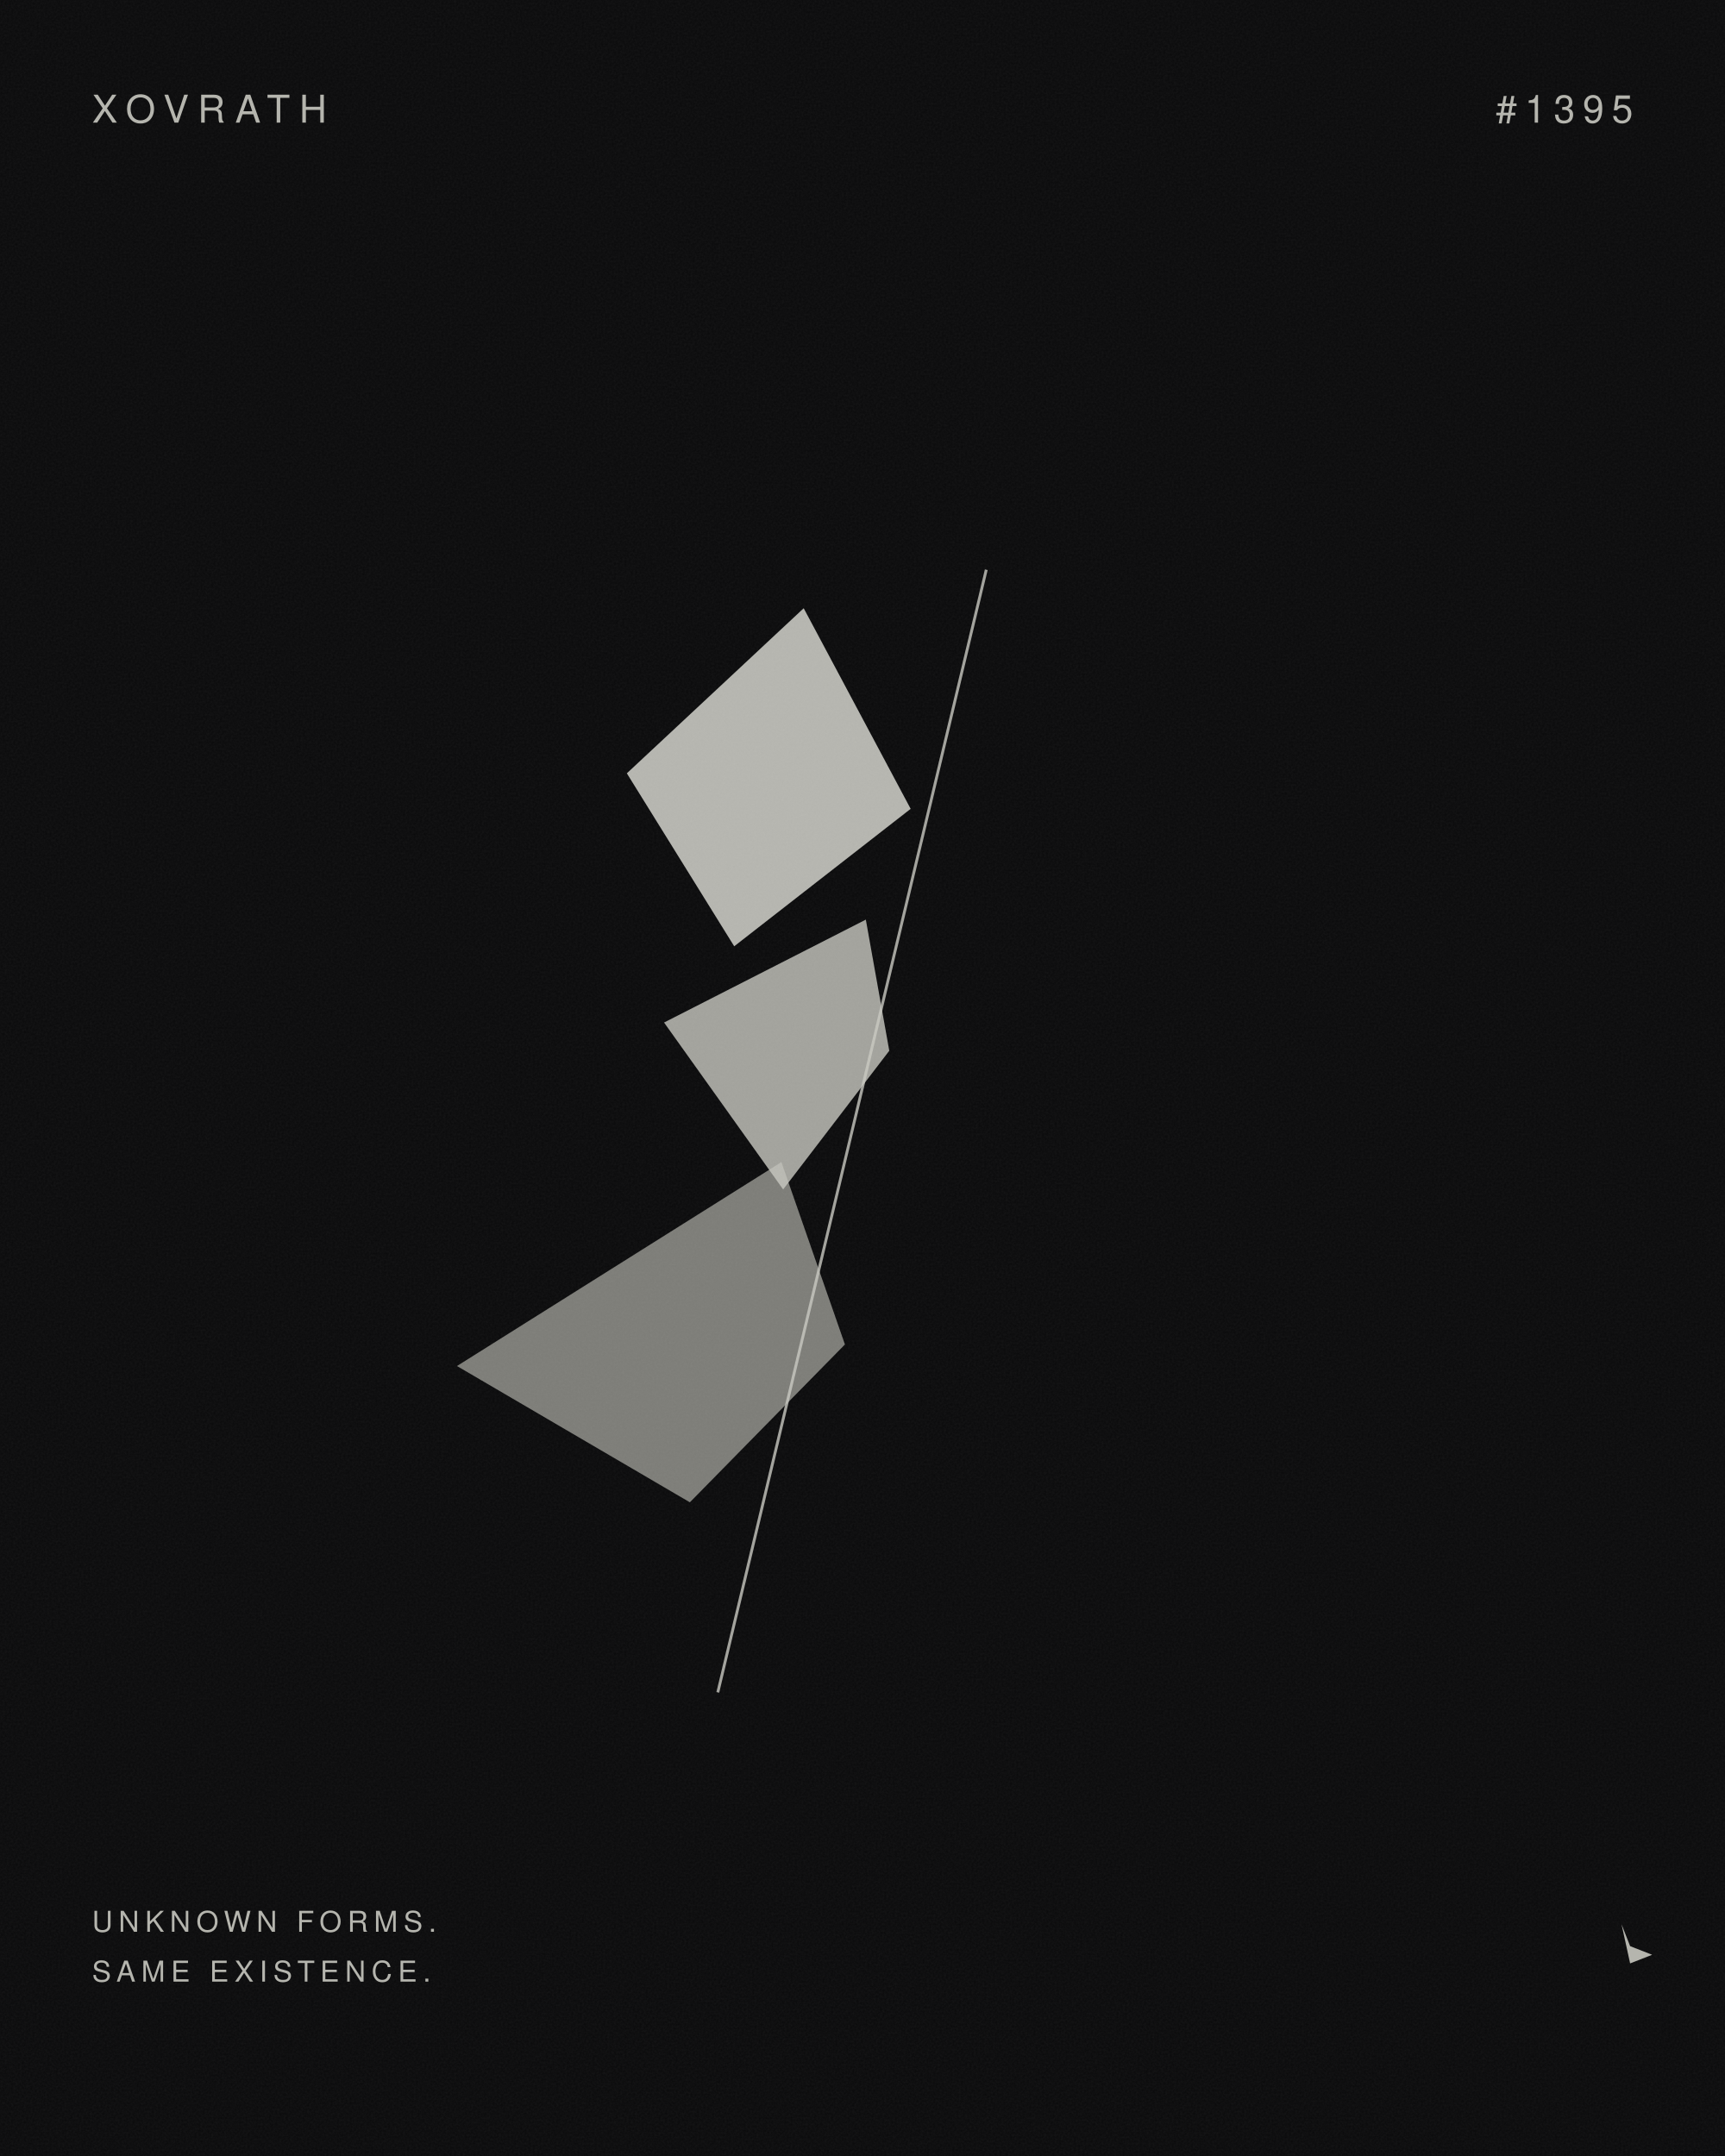
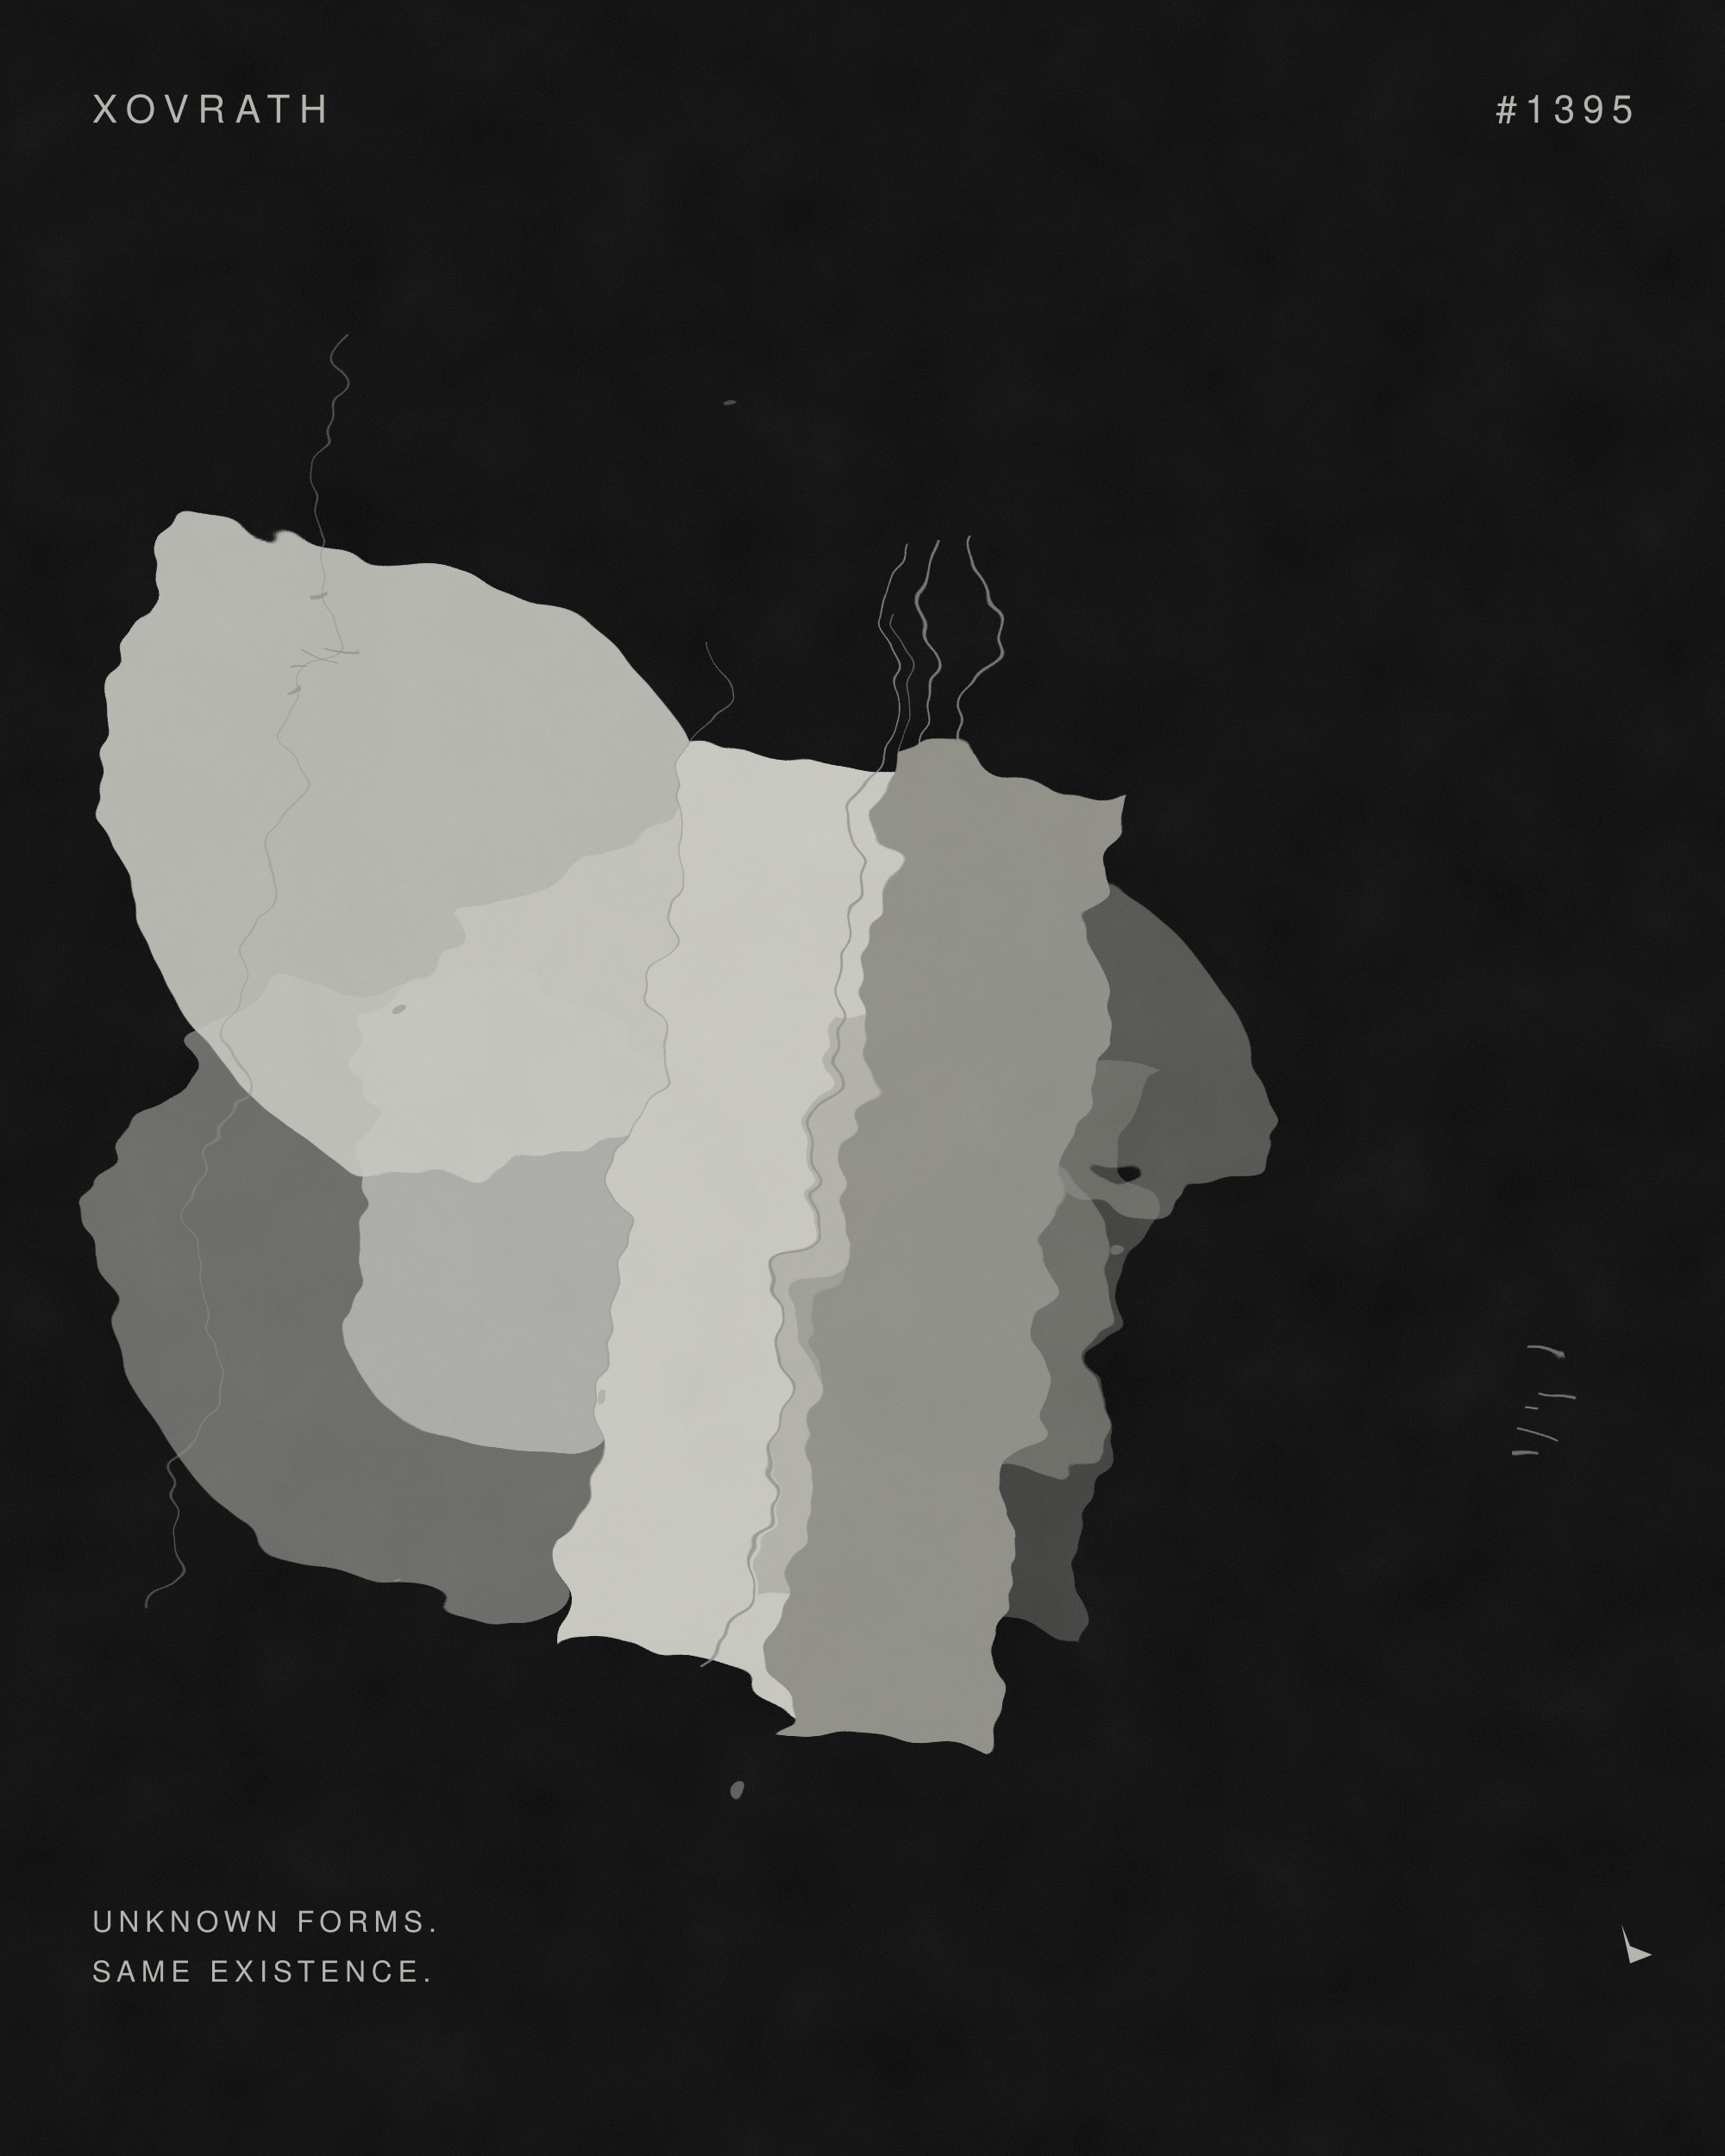
<svg xmlns="http://www.w3.org/2000/svg" viewBox="0 0 900 1125" width="900" height="1125">
+   <defs>
+     <filter id="warp" x="-20%" y="-20%" width="140%" height="140%">
+       <feTurbulence type="fractalNoise" baseFrequency="0.012 0.02" numOctaves="3" seed="37" result="n" />
+       <feDisplacementMap in="SourceGraphic" in2="n" scale="55" />
+     </filter>
+     <filter id="g">
+       <feTurbulence type="fractalNoise" baseFrequency="0.9" numOctaves="2" stitchTiles="stitch" />
+       <feColorMatrix type="saturate" values="0" />
+     </filter>
+     <filter id="g2">
+       <feTurbulence type="fractalNoise" baseFrequency="0.02" numOctaves="4" seed="3" stitchTiles="stitch" />
+       <feColorMatrix type="saturate" values="0" />
+     </filter>
+   </defs>
  <rect width="900" height="1125" fill="#0a0a0b" />
  <g transform="rotate(8.4 450 545)">
-     <polygon points="456.9,419.7 376.3,504.1 307.7,423 386.4,324.3" fill="#c9c9c2" fill-opacity="0.9" />
-     <polygon points="464.3,546.2 420.1,625.9 345.9,548.8 442.2,480.3" fill="#c9c9c2" fill-opacity="0.8" />
-     <polygon points="463.8,701.2 395.8,794.5 265.2,741.9 417.1,611.9" fill="#c9c9c2" fill-opacity="0.6" />
-     <line x1="477.7" y1="290.5" x2="424.7" y2="890.5" stroke="#c9c9c2" stroke-width="1.5" opacity="0.8" />
+     <g filter="url(#warp)">
+       <path d="M 395.9 509.8 Q 395.9 509.8 382.5 562.1 Q 369 614.4 294 634.7 Q 219 655.1 157.7 626.9 Q 96.3 598.7 60.2 523.5 Q 24.1 448.3 37.5 378.3 Q 50.8 308.3 108 323.1 Q 165.2 337.9 214.8 334.2 Q 264.4 330.6 311.1 373.7 Q 357.9 416.8 376.9 463.3 Z" fill="#c9c9c2" fill-opacity="0.9" />
+       <path d="M 520.3 646.1 Q 520.3 646.1 466.5 680.7 Q 412.6 715.2 372 745.8 Q 331.4 776.3 271.7 782.2 Q 212.1 788.1 194 681.6 Q 175.9 575.1 211.4 538.7 Q 246.9 502.4 268.4 475.5 Q 289.8 448.5 366.8 435.9 Q 443.7 423.3 476.5 476.9 Q 509.3 530.6 514.8 588.3 Z" fill="#c9c9c2" fill-opacity="0.7" />
+       <path d="M 416.3 736.5 Q 416.3 736.5 379.1 802.3 Q 342 868 300 867.5 Q 258 866.9 207.2 858.9 Q 156.4 850.8 106.5 782.7 Q 56.5 714.6 65.5 669.6 Q 74.4 624.6 156.5 570.3 Q 238.6 516 306.5 546.5 Q 374.5 577 438.4 603.9 Q 502.3 630.7 459.3 683.6 Z" fill="#c9c9c2" fill-opacity="0.5" />
+       <rect x="342.2" y="405.9" width="136.6" height="475.8" fill="#c9c9c2" />
+       <line x1="342.2" y1="352.6" x2="342.2" y2="828.3" stroke="#8f8f88" stroke-width="1" opacity="0.6" />
+       <rect x="450.4" y="395.5" width="116.2" height="505" fill="#8f8f88" />
+       <line x1="450.4" y1="337.9" x2="450.4" y2="843" stroke="#8f8f88" stroke-width="1" opacity="0.6" />
+       <line x1="482.9" y1="290.5" x2="531.6" y2="890.5" stroke="#8f8f88" stroke-width="1.5" opacity="0.8" />
+       <line x1="462.5" y1="290.5" x2="487.9" y2="890.5" stroke="#8f8f88" stroke-width="1.5" opacity="0.8" />
+       <line x1="442.1" y1="290.5" x2="426.1" y2="890.5" stroke="#8f8f88" stroke-width="1.5" opacity="0.8" />
+       <rect x="430.6" y="529.7" width="169.5" height="300.2" fill="#8f8f88" fill-opacity="0.4" />
+       <path d="M 671.8 553.7 Q 671.8 553.7 627.6 582.9 Q 583.3 612.1 559.7 604 Q 536 596 516.4 574.4 Q 496.8 552.9 496.7 512.8 Q 496.6 472.8 524.7 452.8 Q 552.9 432.8 589.9 455.6 Q 626.9 478.4 649.4 516 Z" fill="#8f8f88" fill-opacity="0.55" />
+       <path d="M 599.7 714.6 Q 599.7 714.6 588.1 745 Q 576.5 775.4 519.1 761.2 Q 461.7 747 446.4 712 Q 431.2 677.1 444.2 659 Q 457.3 640.9 495.7 617.2 Q 534 593.5 562 597.5 Q 590.1 601.5 594.9 658 Z" fill="#8f8f88" fill-opacity="0.55" />
+       <line x1="132.7" y1="220" x2="132.7" y2="900" stroke="#8f8f88" stroke-width="1" opacity="0.5" />
+       <line x1="124.7" y1="350.1" x2="136.8" y2="350.1" stroke="#8f8f88" stroke-width="1.5" opacity="0.75" />
+       <line x1="124.7" y1="364.1" x2="143.3" y2="364.1" stroke="#8f8f88" stroke-width="1.5" opacity="0.75" />
+       <line x1="124.7" y1="378.1" x2="140.1" y2="378.1" stroke="#8f8f88" stroke-width="1.5" opacity="0.75" />
+       <line x1="124.7" y1="392.1" x2="134.7" y2="392.1" stroke="#8f8f88" stroke-width="1.5" opacity="0.75" />
+       <line x1="124.7" y1="406.1" x2="135.5" y2="406.1" stroke="#8f8f88" stroke-width="1.5" opacity="0.75" />
+       <line x1="816.9" y1="651" x2="835.3" y2="651" stroke="#8f8f88" stroke-width="1.5" opacity="0.75" />
+       <line x1="816.9" y1="665" x2="836.8" y2="665" stroke="#8f8f88" stroke-width="1.5" opacity="0.75" />
+       <line x1="816.9" y1="679" x2="823.8" y2="679" stroke="#8f8f88" stroke-width="1.5" opacity="0.75" />
+       <line x1="816.9" y1="693" x2="835.2" y2="693" stroke="#8f8f88" stroke-width="1.5" opacity="0.75" />
+       <line x1="816.9" y1="707" x2="832.4" y2="707" stroke="#8f8f88" stroke-width="1.5" opacity="0.75" />
+       <circle cx="593.7" cy="628.5" r="3.5" fill="#8f8f88" opacity="0.5" />
+       <circle cx="436.9" cy="933.7" r="4.6" fill="#8f8f88" opacity="0.6" />
+       <circle cx="342.8" cy="234" r="3.1" fill="#8f8f88" opacity="0.4" />
+       <circle cx="256.9" cy="862.8" r="1.6" fill="#8f8f88" opacity="0.8" />
+       <circle cx="518.3" cy="581.8" r="3.6" fill="#8f8f88" opacity="0.4" />
+       <circle cx="209.2" cy="563.3" r="3.9" fill="#8f8f88" opacity="0.6" />
+       <circle cx="346.8" cy="751.4" r="3.3" fill="#8f8f88" opacity="0.4" />
+     </g>
  </g>
-   <filter id="g">
-     <feTurbulence type="fractalNoise" baseFrequency="0.9" numOctaves="2" stitchTiles="stitch" />
-     <feColorMatrix type="saturate" values="0" />
-   </filter>
-   <rect width="900" height="1125" filter="url(#g)" opacity="0.06" />
+   <rect width="900" height="1125" filter="url(#g)" opacity="0.07" />
+   <rect width="900" height="1125" filter="url(#g2)" opacity="0.06" />
  <text x="48" y="64" font-family="Helvetica, Arial, sans-serif" font-size="20" letter-spacing="5" fill="#b5b5ae">XOVRATH</text>
  <text x="852" y="64" text-anchor="end" font-family="Helvetica, Arial, sans-serif" font-size="20" letter-spacing="4" fill="#b5b5ae">#1395</text>
  <text x="48" y="1008" font-family="Helvetica, Arial, sans-serif" font-size="15" letter-spacing="3" fill="#b5b5ae">UNKNOWN FORMS.</text>
  <text x="48" y="1034" font-family="Helvetica, Arial, sans-serif" font-size="15" letter-spacing="3" fill="#b5b5ae">SAME EXISTENCE.</text>
  <path d="M 846 1004 L 850.5 1015.5 L 862 1020 L 850.5 1024.5 Z" fill="#b5b5ae" />
</svg>
